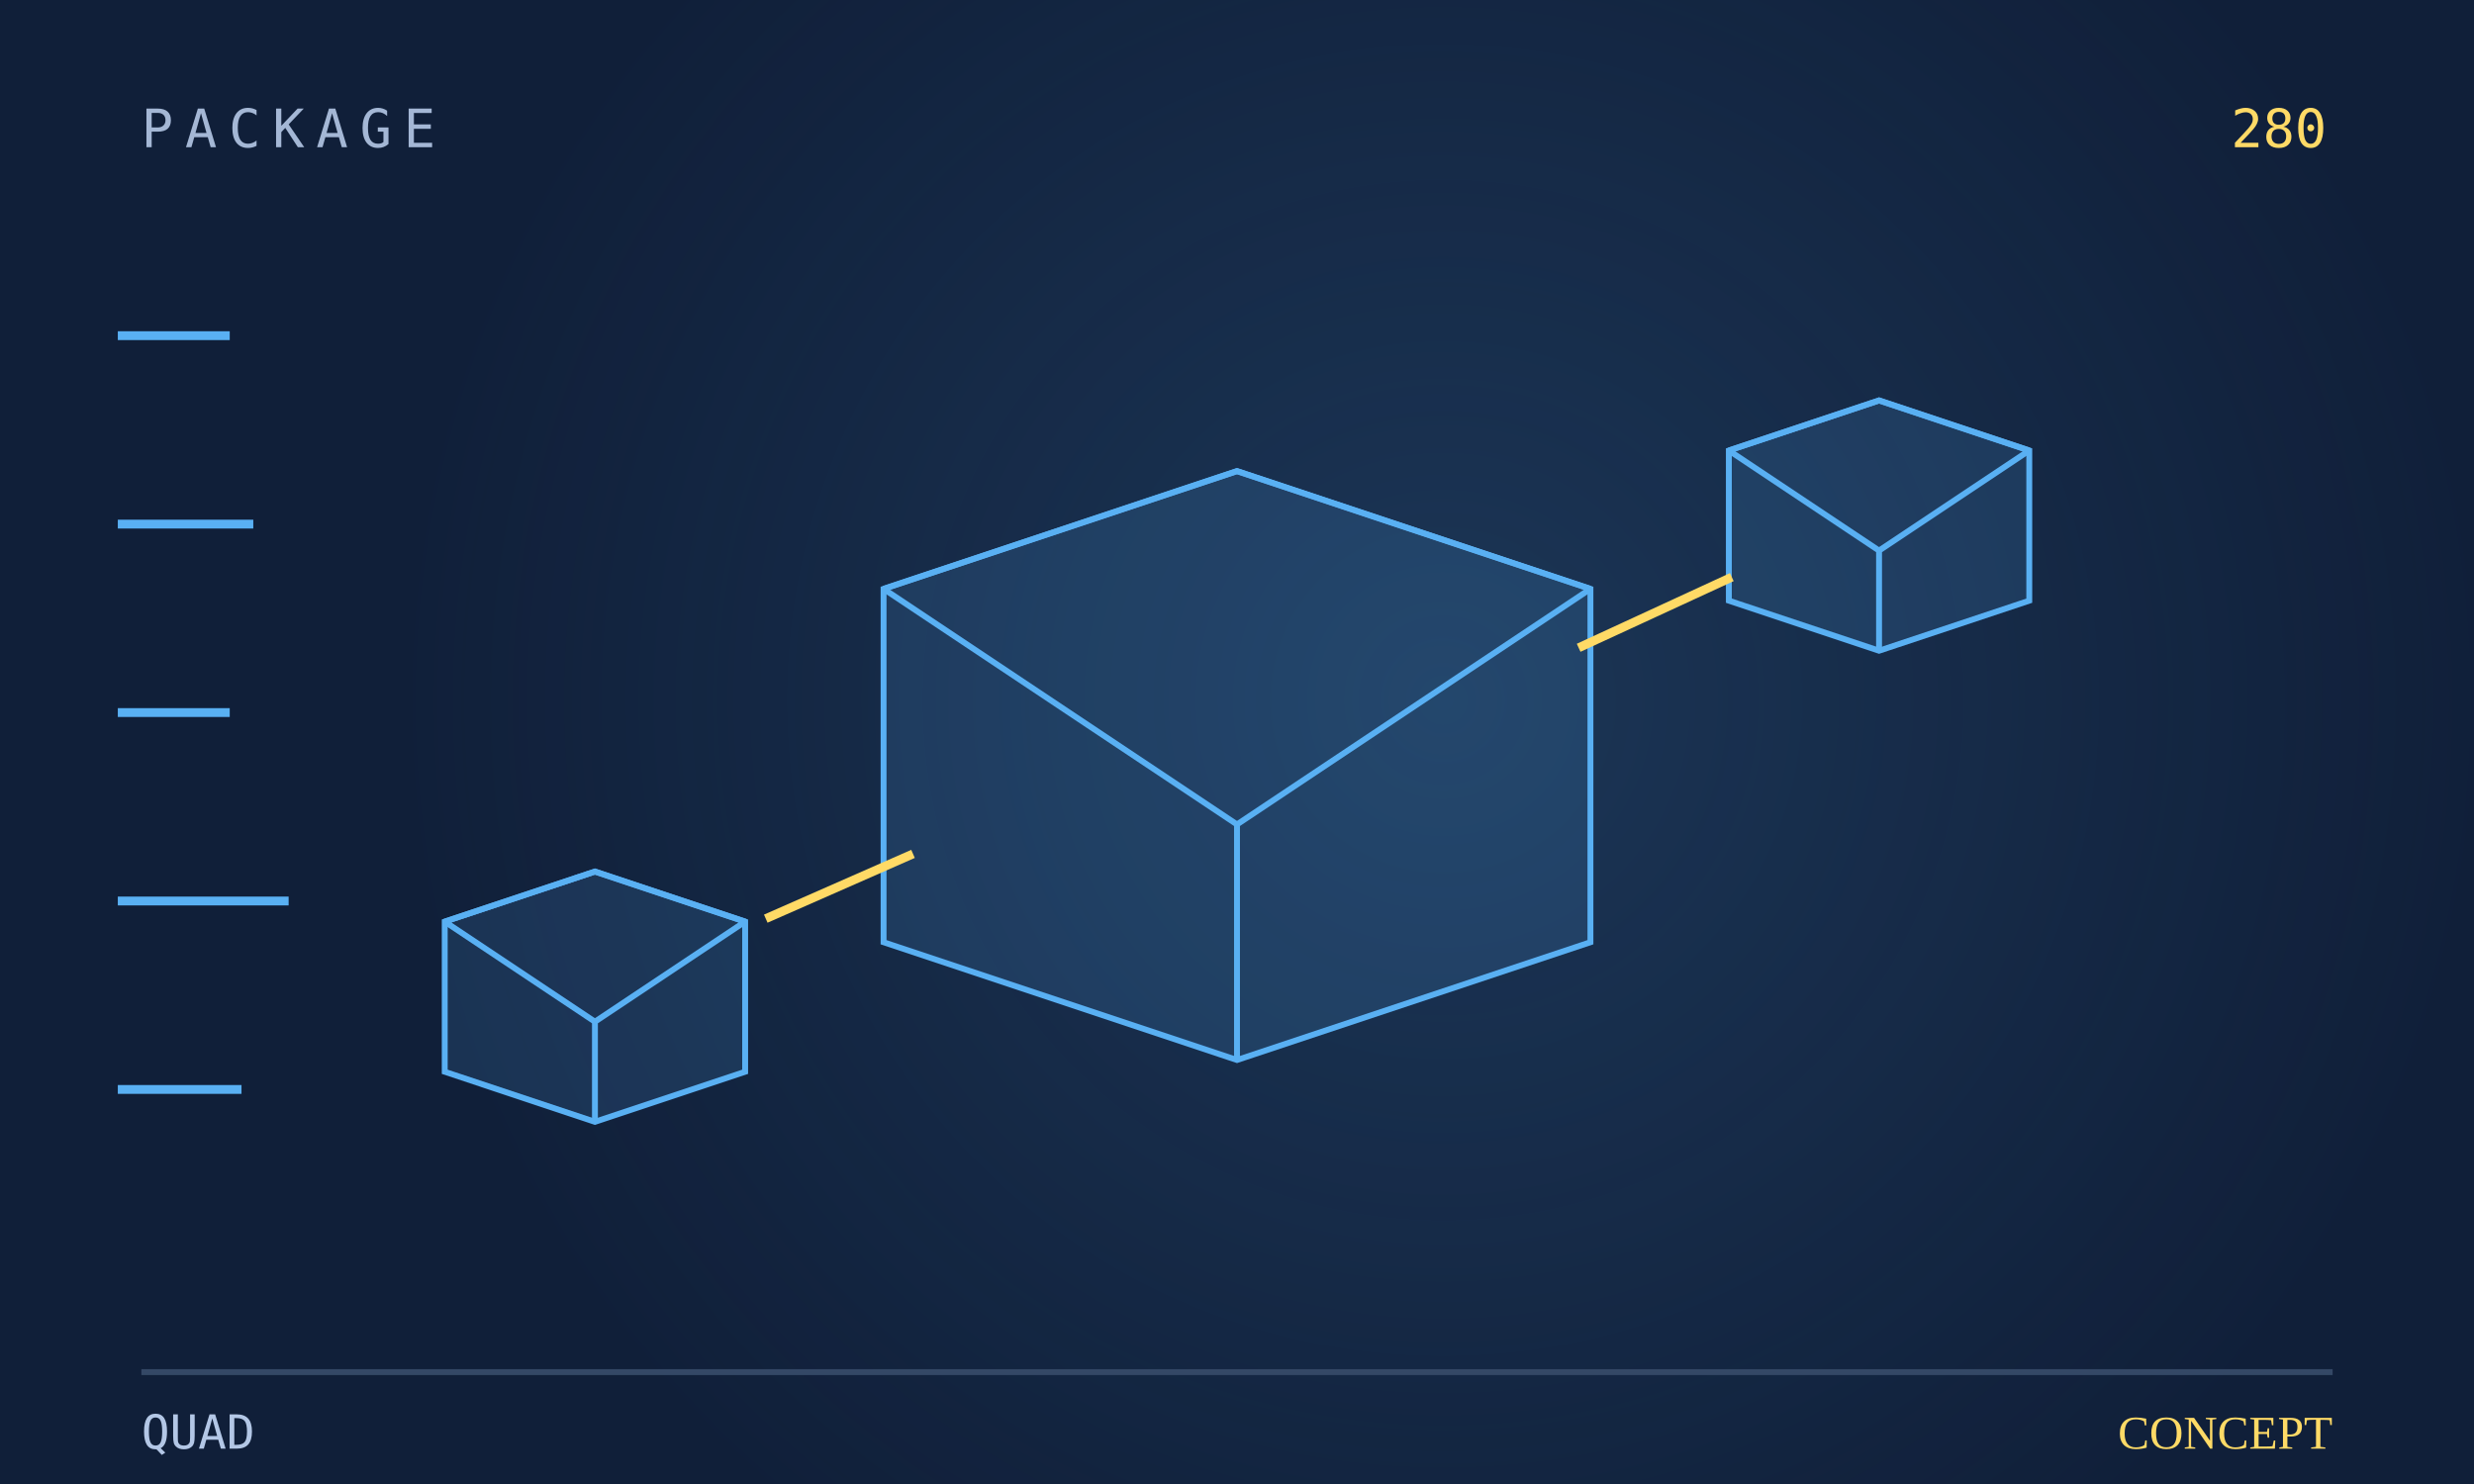
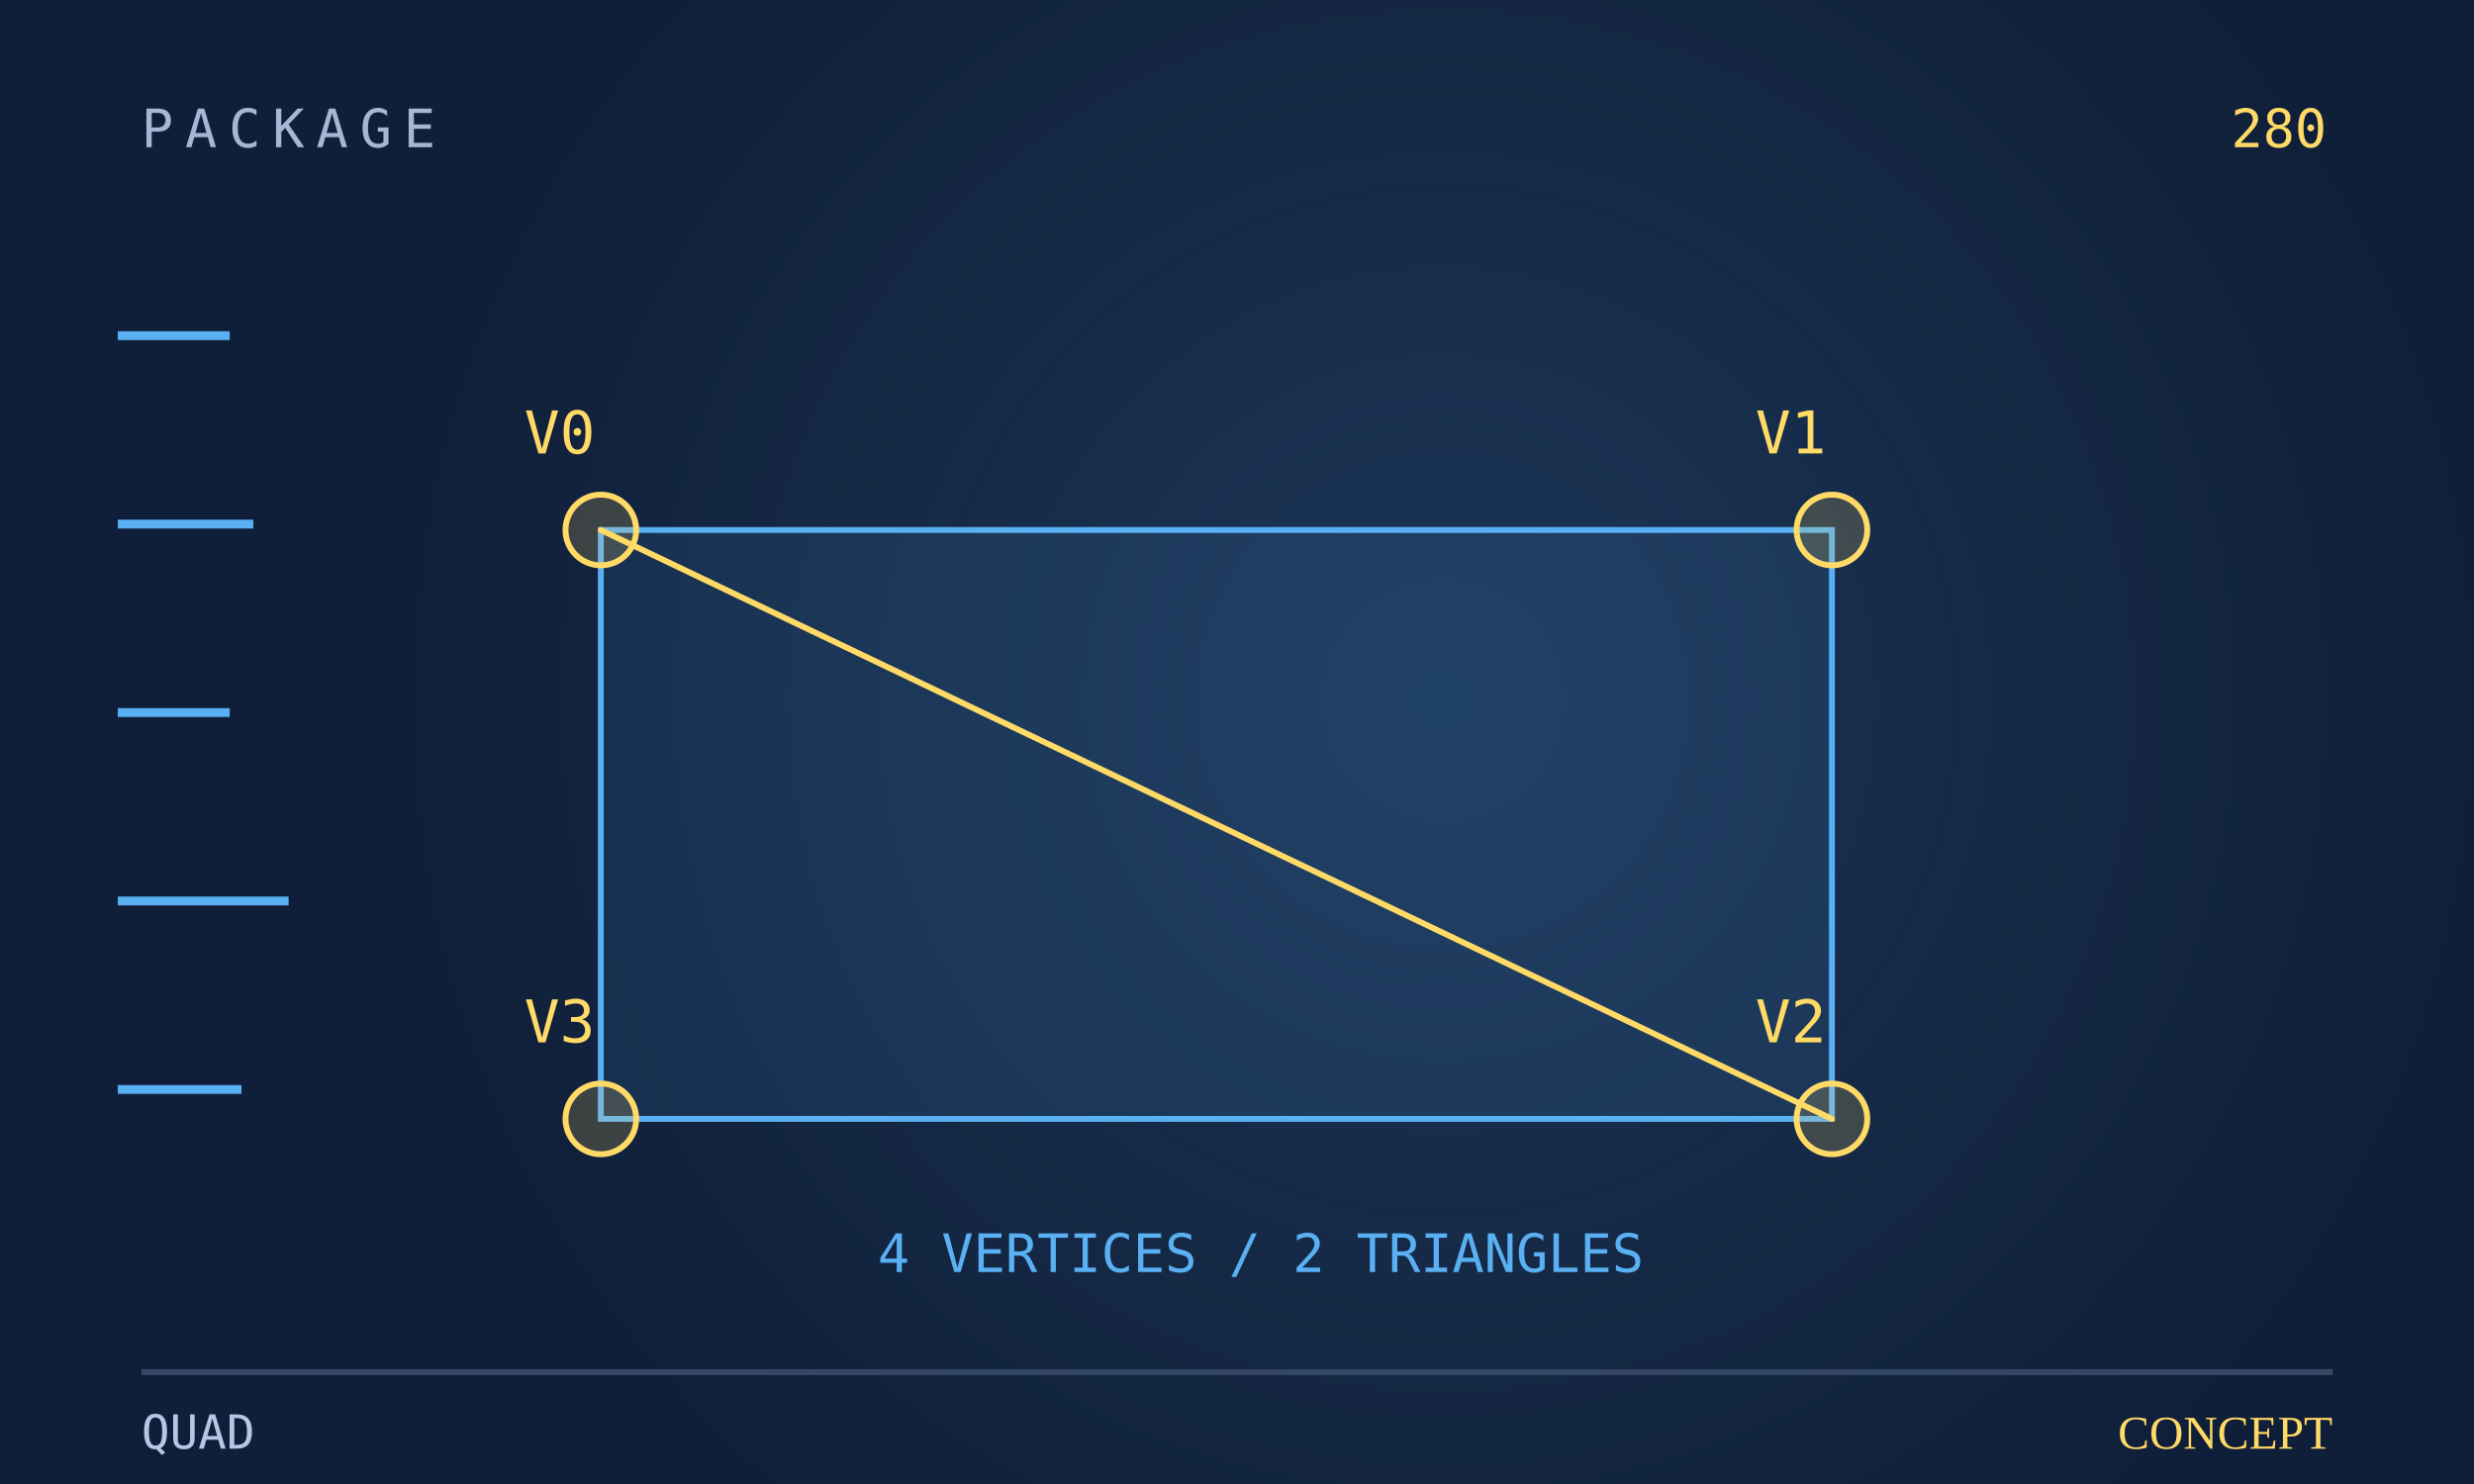
<svg xmlns="http://www.w3.org/2000/svg" class="article-cover" viewBox="0 0 420 252" role="img" aria-label="쿼드 용어 카드">
  <defs>
    <radialGradient id="cover-quad-primitive-glow">
      <stop stop-color="hsl(206 86% 65%)" stop-opacity=".16" />
      <stop offset="1" stop-color="hsl(206 86% 65%)" stop-opacity="0" />
    </radialGradient>
    <radialGradient id="cover-quad-primitive-orb" cx="30%" cy="24%">
      <stop stop-color="#eafaff" />
      <stop offset=".42" stop-color="hsl(206 86% 65%)" />
      <stop offset="1" stop-color="#142c5b" />
    </radialGradient>
  </defs>
  <rect width="420" height="252" fill="#101f39" />
  <circle cx="245" cy="119" r="175" fill="url(#cover-quad-primitive-glow)" />
  <path d="M20 57L39 57" stroke="hsl(206 86% 65%)" stroke-width="1.5" fill="none" />
  <path d="M20 89L43 89" stroke="hsl(206 86% 65%)" stroke-width="1.5" fill="none" />
  <path d="M20 121L39 121" stroke="hsl(206 86% 65%)" stroke-width="1.5" fill="none" />
  <path d="M20 153L49 153" stroke="hsl(206 86% 65%)" stroke-width="1.5" fill="none" />
  <path d="M20 185L41 185" stroke="hsl(206 86% 65%)" stroke-width="1.5" fill="none" />
  <text x="24" y="25" fill="#a4b7d5" font-family="monospace" font-size="9" letter-spacing="2">PACKAGE</text>
  <text x="395" y="25" fill="#ffda66" text-anchor="end" font-family="monospace" font-size="9">280</text>
-   <g transform="translate(210 120)">
-     <path d="M0 -40L60 -20V40L0 60L-60 40V-20Z" fill="hsl(206 86% 65%)" fill-opacity=".14" stroke="hsl(206 86% 65%)" />
-     <path d="M0 20V60M0 20L60 -20M0 20L-60 -20M-60 -20L0 -40L60 -20" stroke="hsl(206 86% 65%)" fill="none" />
-   </g>
-   <g transform="translate(101 165)">
-     <path d="M0 -17L25.5 -8.5V17L0 25.5L-25.5 17V-8.5Z" fill="hsl(206 86% 65%)" fill-opacity=".14" stroke="hsl(206 86% 65%)" />
-     <path d="M0 8.5V25.5M0 8.5L25.5 -8.5M0 8.5L-25.5 -8.5M-25.5 -8.5L0 -17L25.5 -8.5" stroke="hsl(206 86% 65%)" fill="none" />
-   </g>
-   <g transform="translate(319 85)">
-     <path d="M0 -17L25.5 -8.5V17L0 25.5L-25.5 17V-8.5Z" fill="hsl(206 86% 65%)" fill-opacity=".14" stroke="hsl(206 86% 65%)" />
-     <path d="M0 8.5V25.5M0 8.5L25.5 -8.5M0 8.5L-25.5 -8.5M-25.5 -8.5L0 -17L25.5 -8.5" stroke="hsl(206 86% 65%)" fill="none" />
-   </g>
-   <path d="M130 156L155 145" stroke="#ffda66" stroke-width="1.5" fill="none" />
-   <path d="M268 110L294 98" stroke="#ffda66" stroke-width="1.5" fill="none" />
+   <path d="M102 90H311V190H102Z" fill="hsl(206 86% 65%)" fill-opacity=".1" stroke="hsl(206 86% 65%)" />
+   <path d="M102 90L311 190" fill="none" stroke="#ffda66" stroke-width="1" stroke-linecap="round" stroke-linejoin="round" />
+   <circle cx="102" cy="90" r="6" fill="#ffda66" fill-opacity=".18" stroke="#ffda66" />
+   <text x="89" y="77" fill="#ffda66" font-family="monospace" font-size="10">V0</text>
+   <circle cx="311" cy="90" r="6" fill="#ffda66" fill-opacity=".18" stroke="#ffda66" />
+   <text x="298" y="77" fill="#ffda66" font-family="monospace" font-size="10">V1</text>
+   <circle cx="311" cy="190" r="6" fill="#ffda66" fill-opacity=".18" stroke="#ffda66" />
+   <text x="298" y="177" fill="#ffda66" font-family="monospace" font-size="10">V2</text>
+   <circle cx="102" cy="190" r="6" fill="#ffda66" fill-opacity=".18" stroke="#ffda66" />
+   <text x="89" y="177" fill="#ffda66" font-family="monospace" font-size="10">V3</text>
+   <text x="149" y="216" fill="hsl(206 86% 65%)" font-family="monospace" font-size="9">4 VERTICES / 2 TRIANGLES</text>
  <path d="M24 233H396" stroke="#344866" />
  <text x="24" y="246" fill="#b3c7e6" font-family="monospace" font-size="8">QUAD</text>
  <text x="396" y="246" text-anchor="end" fill="#ffda66" font-size="8">CONCEPT</text>
</svg>
